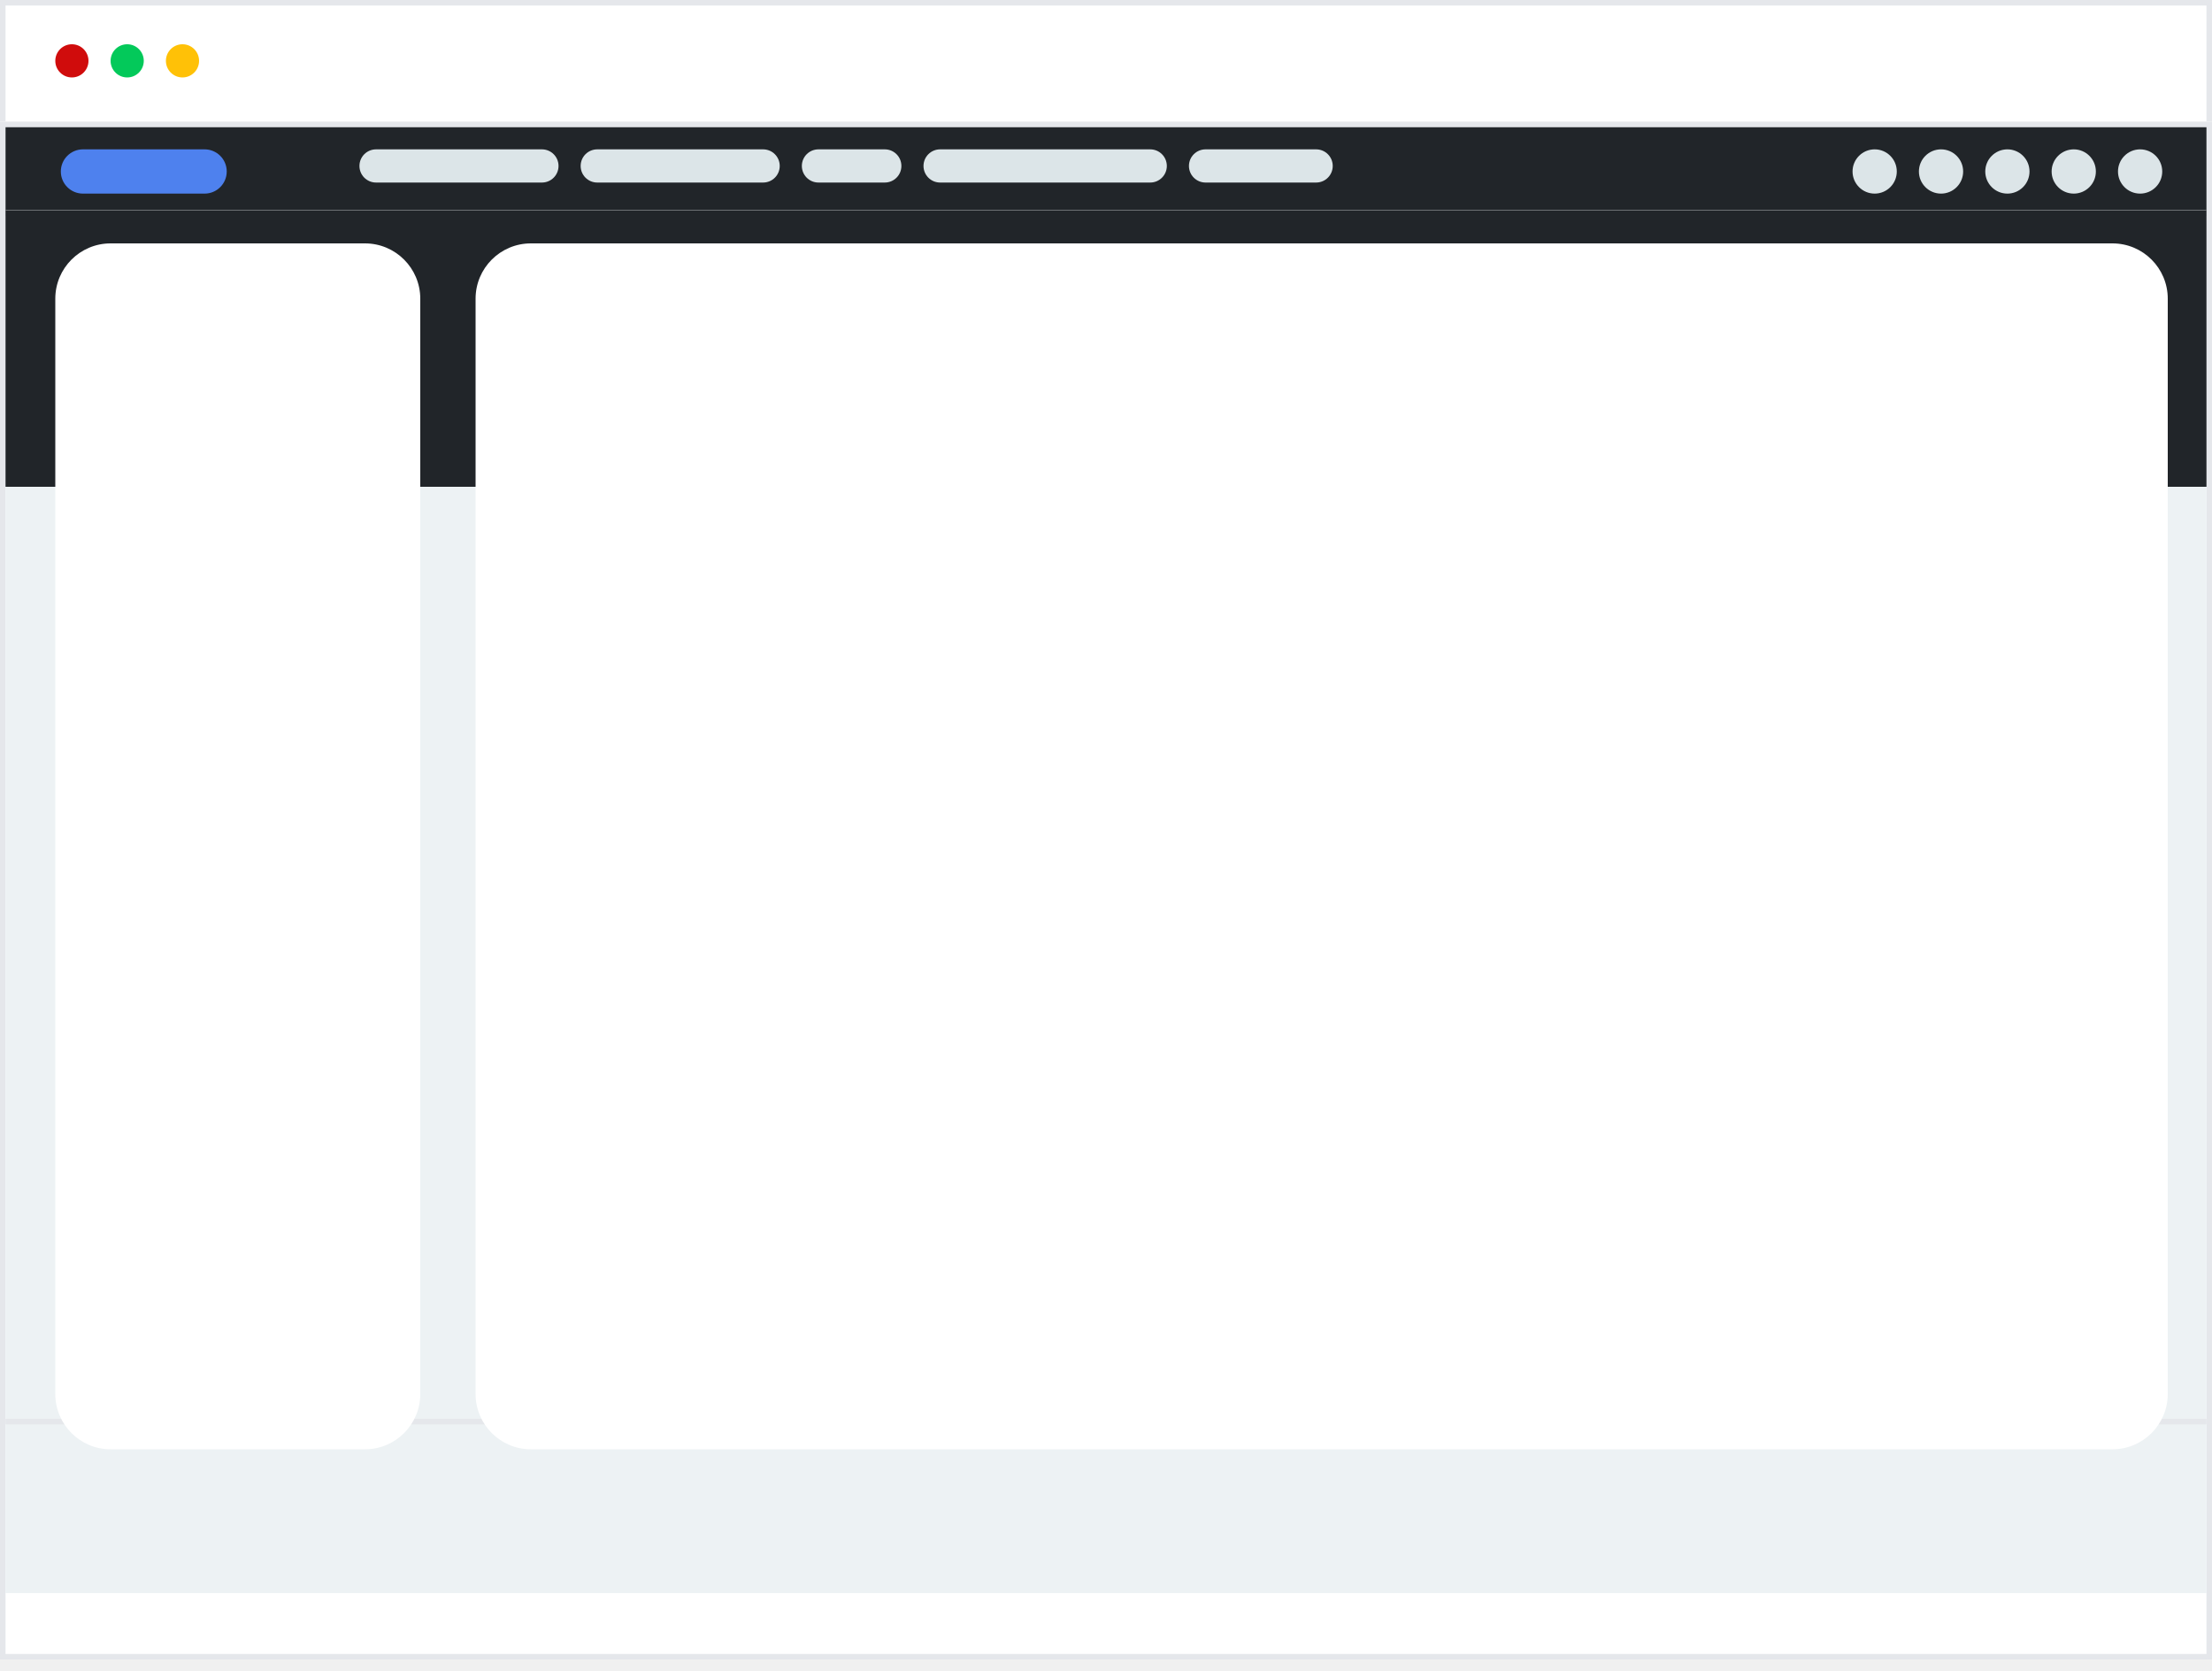
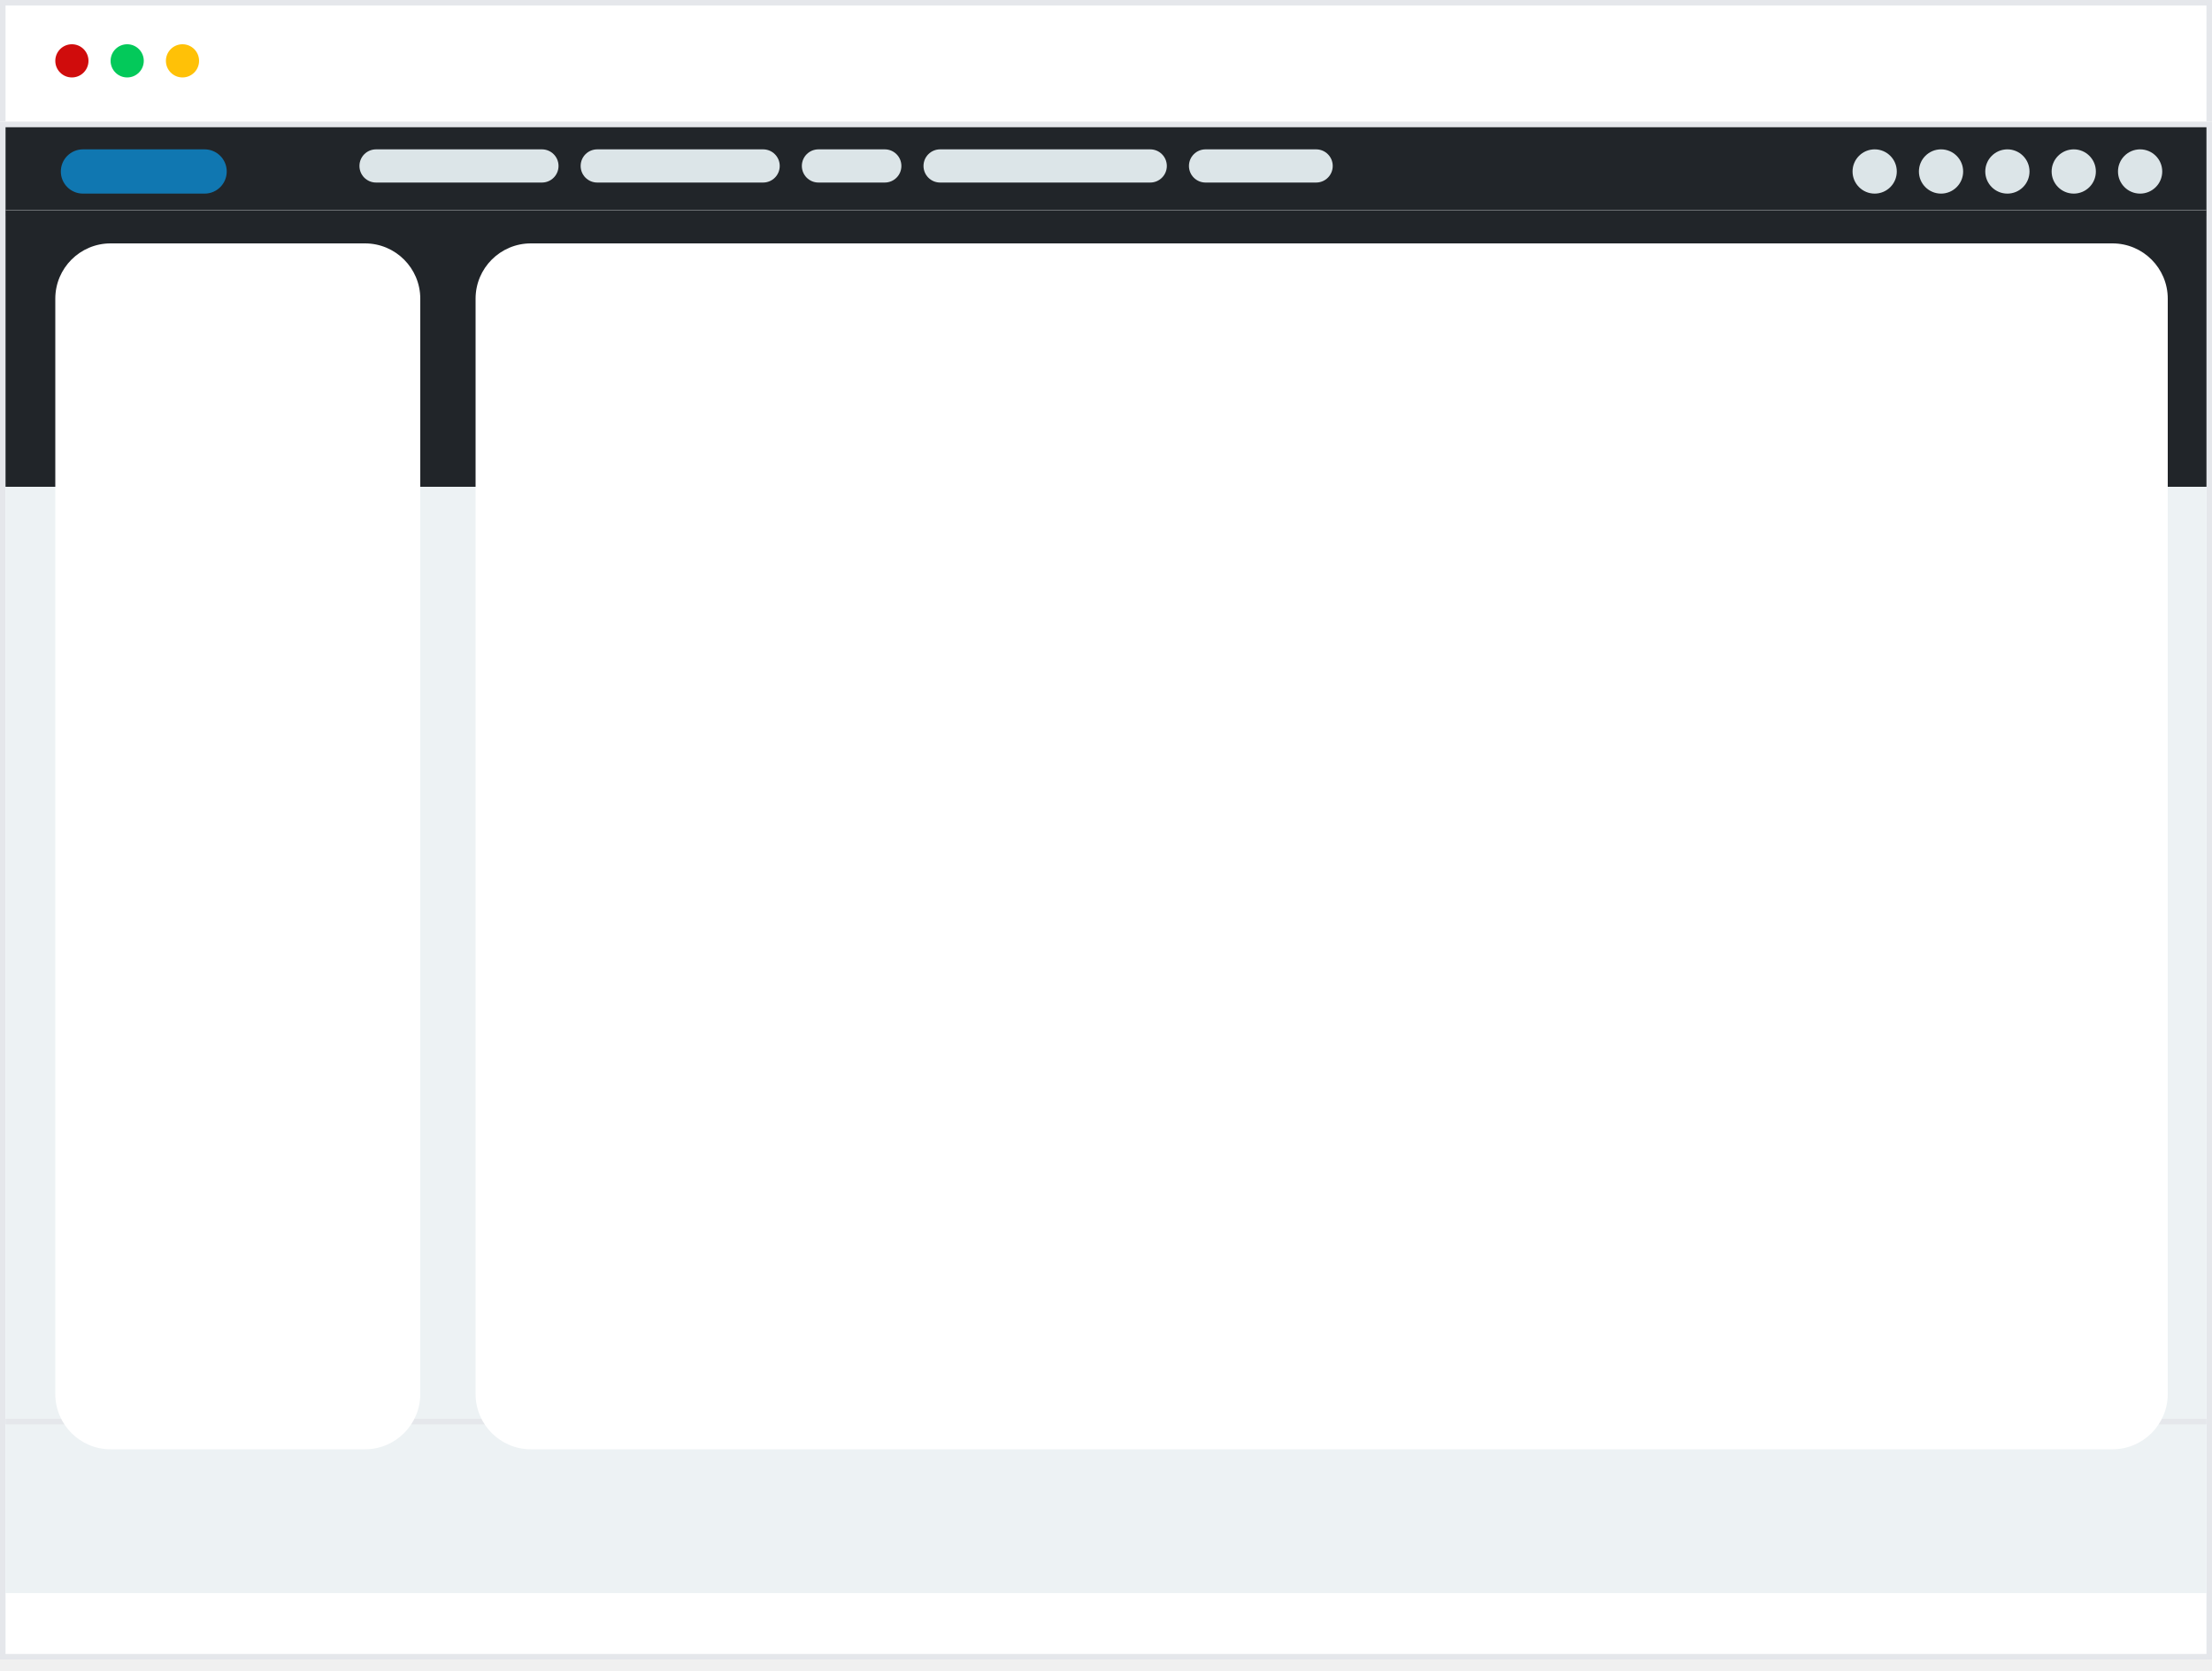
<svg xmlns="http://www.w3.org/2000/svg" width="200" height="151" viewBox="0 0 200 151" fill="none">
  <mask id="path-1-inside-1_1066_41561" fill="white">
    <path d="M0 0H200V11H0V0Z" />
  </mask>
  <path d="M0 0H200V11H0V0Z" fill="white" />
  <path d="M0 0V-0.5H-0.5V0H0ZM200 0H200.5V-0.5H200V0ZM0 0.5H200V-0.5H0V0.5ZM199.5 0V11H200.5V0H199.5ZM0.5 11V0H-0.5V11H0.5Z" fill="#E5E7EB" mask="url(#path-1-inside-1_1066_41561)" />
  <circle cx="6.5" cy="5.5" r="1.5" fill="#D00C0C" />
  <circle cx="11.5" cy="5.5" r="1.5" fill="#03C95A" />
  <circle cx="16.5" cy="5.5" r="1.5" fill="#FFC107" />
  <path d="M0.25 11.25H199.75V149.75H0.25V11.25Z" fill="white" />
  <path d="M0.25 11.25H199.75V149.75H0.25V11.25Z" stroke="#E5E7EB" stroke-width="0.5" />
  <mask id="path-7-inside-2_1066_41561" fill="white">
    <path d="M0.5 11.5H199.5V19.5H0.5V11.5Z" />
  </mask>
  <path d="M0.5 11.5H199.5V19.5H0.5V11.5Z" fill="#212529" />
  <path d="M199.5 19H0.5V20H199.5V19Z" fill="#E5E7EB" mask="url(#path-7-inside-2_1066_41561)" />
-   <rect x="5.5" y="13.5" width="15" height="4" rx="2" fill="#4E81EE" />
+   <rect x="5.5" y="13.5" width="15" height="4" rx="2" fill="#1077b1" />
  <rect x="32.5" y="13.5" width="18" height="3" rx="1.5" fill="#DCE5E8" />
  <rect x="52.5" y="13.5" width="18" height="3" rx="1.5" fill="#DCE5E8" />
  <rect x="72.5" y="13.5" width="9" height="3" rx="1.5" fill="#DCE5E8" />
  <rect x="83.5" y="13.5" width="22" height="3" rx="1.5" fill="#DCE5E8" />
  <rect x="107.5" y="13.5" width="13" height="3" rx="1.5" fill="#DCE5E8" />
  <circle cx="169.5" cy="15.5" r="2" fill="#DCE5E8" />
  <circle cx="175.5" cy="15.5" r="2" fill="#DCE5E8" />
  <circle cx="181.5" cy="15.5" r="2" fill="#DCE5E8" />
  <circle cx="187.5" cy="15.5" r="2" fill="#DCE5E8" />
  <circle cx="193.5" cy="15.5" r="2" fill="#DCE5E8" />
  <rect x="0.5" y="19" width="199" height="125" fill="#EDF2F4" />
  <path d="M0.5 128.75H199.5V128.25H0.5V128.75Z" fill="#E5E7EB" />
  <rect width="41" height="2" rx="1" transform="matrix(1 0 0 -1 77 132.5)" fill="#EDF2F4" />
  <rect x="0.5" y="19" width="199" height="25" fill="#212529" />
  <rect x="43" y="22" width="153" height="109" rx="5" fill="white" />
  <rect x="5" y="22" width="33" height="109" rx="5" fill="white" />
</svg>
